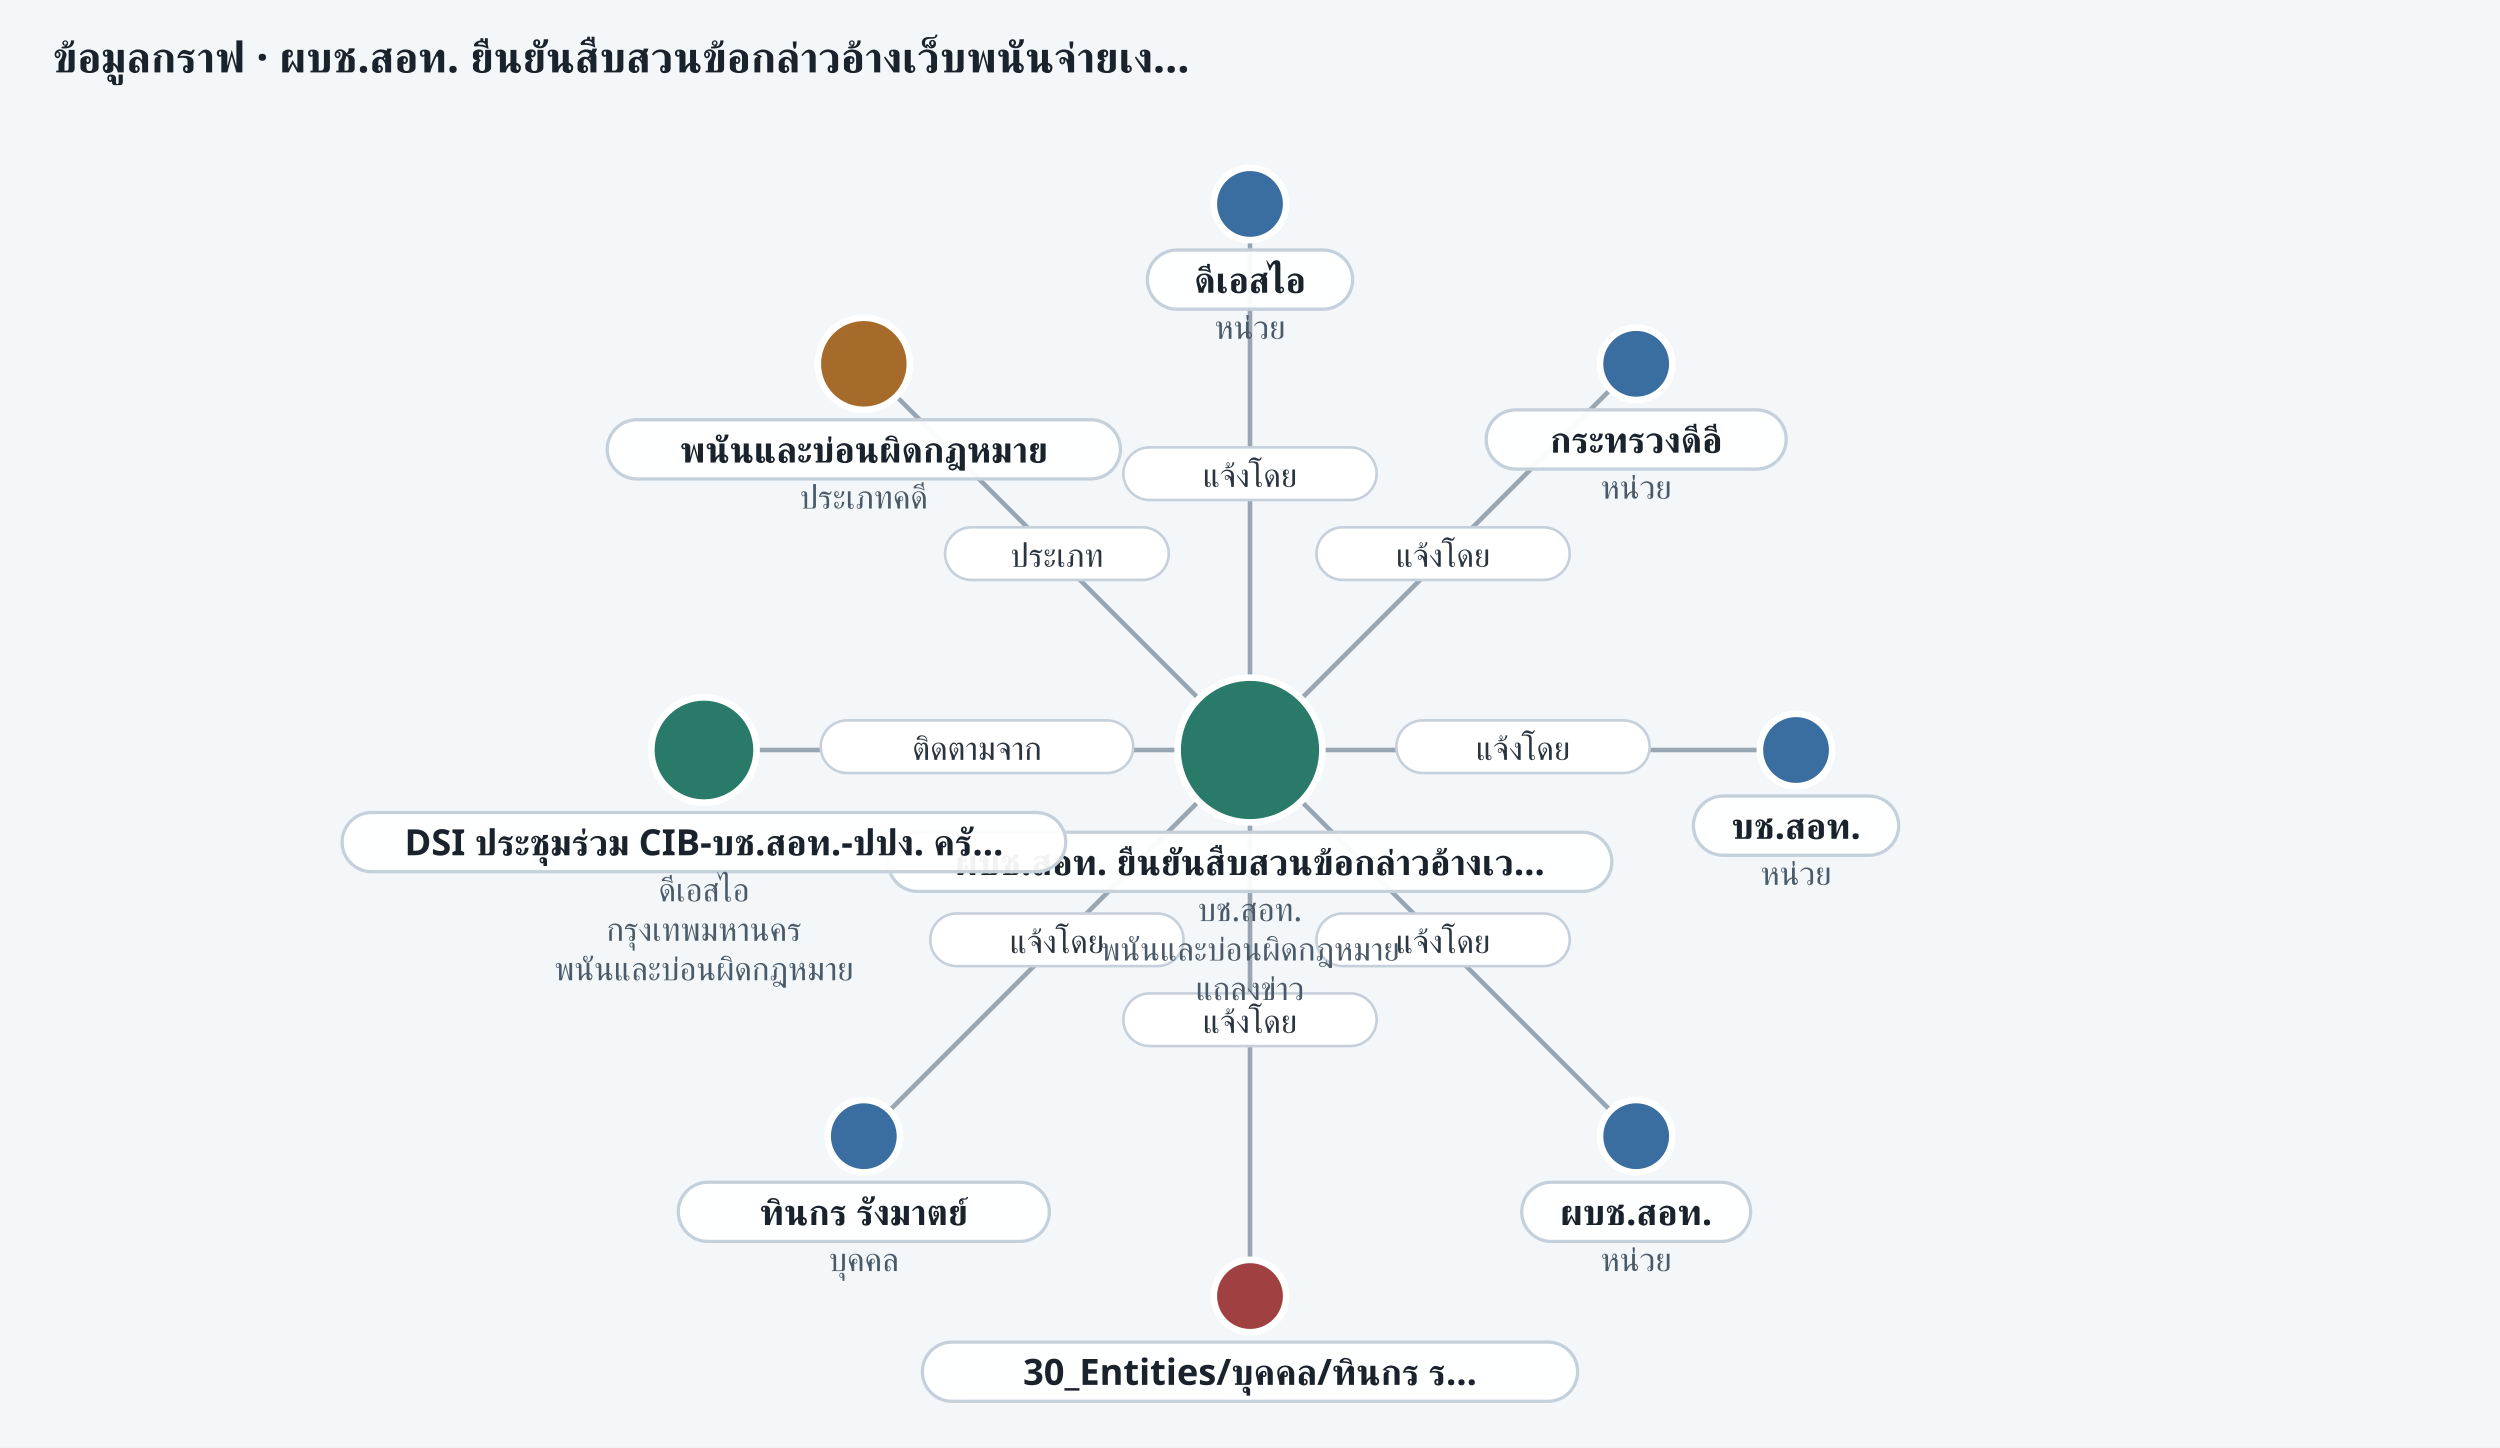
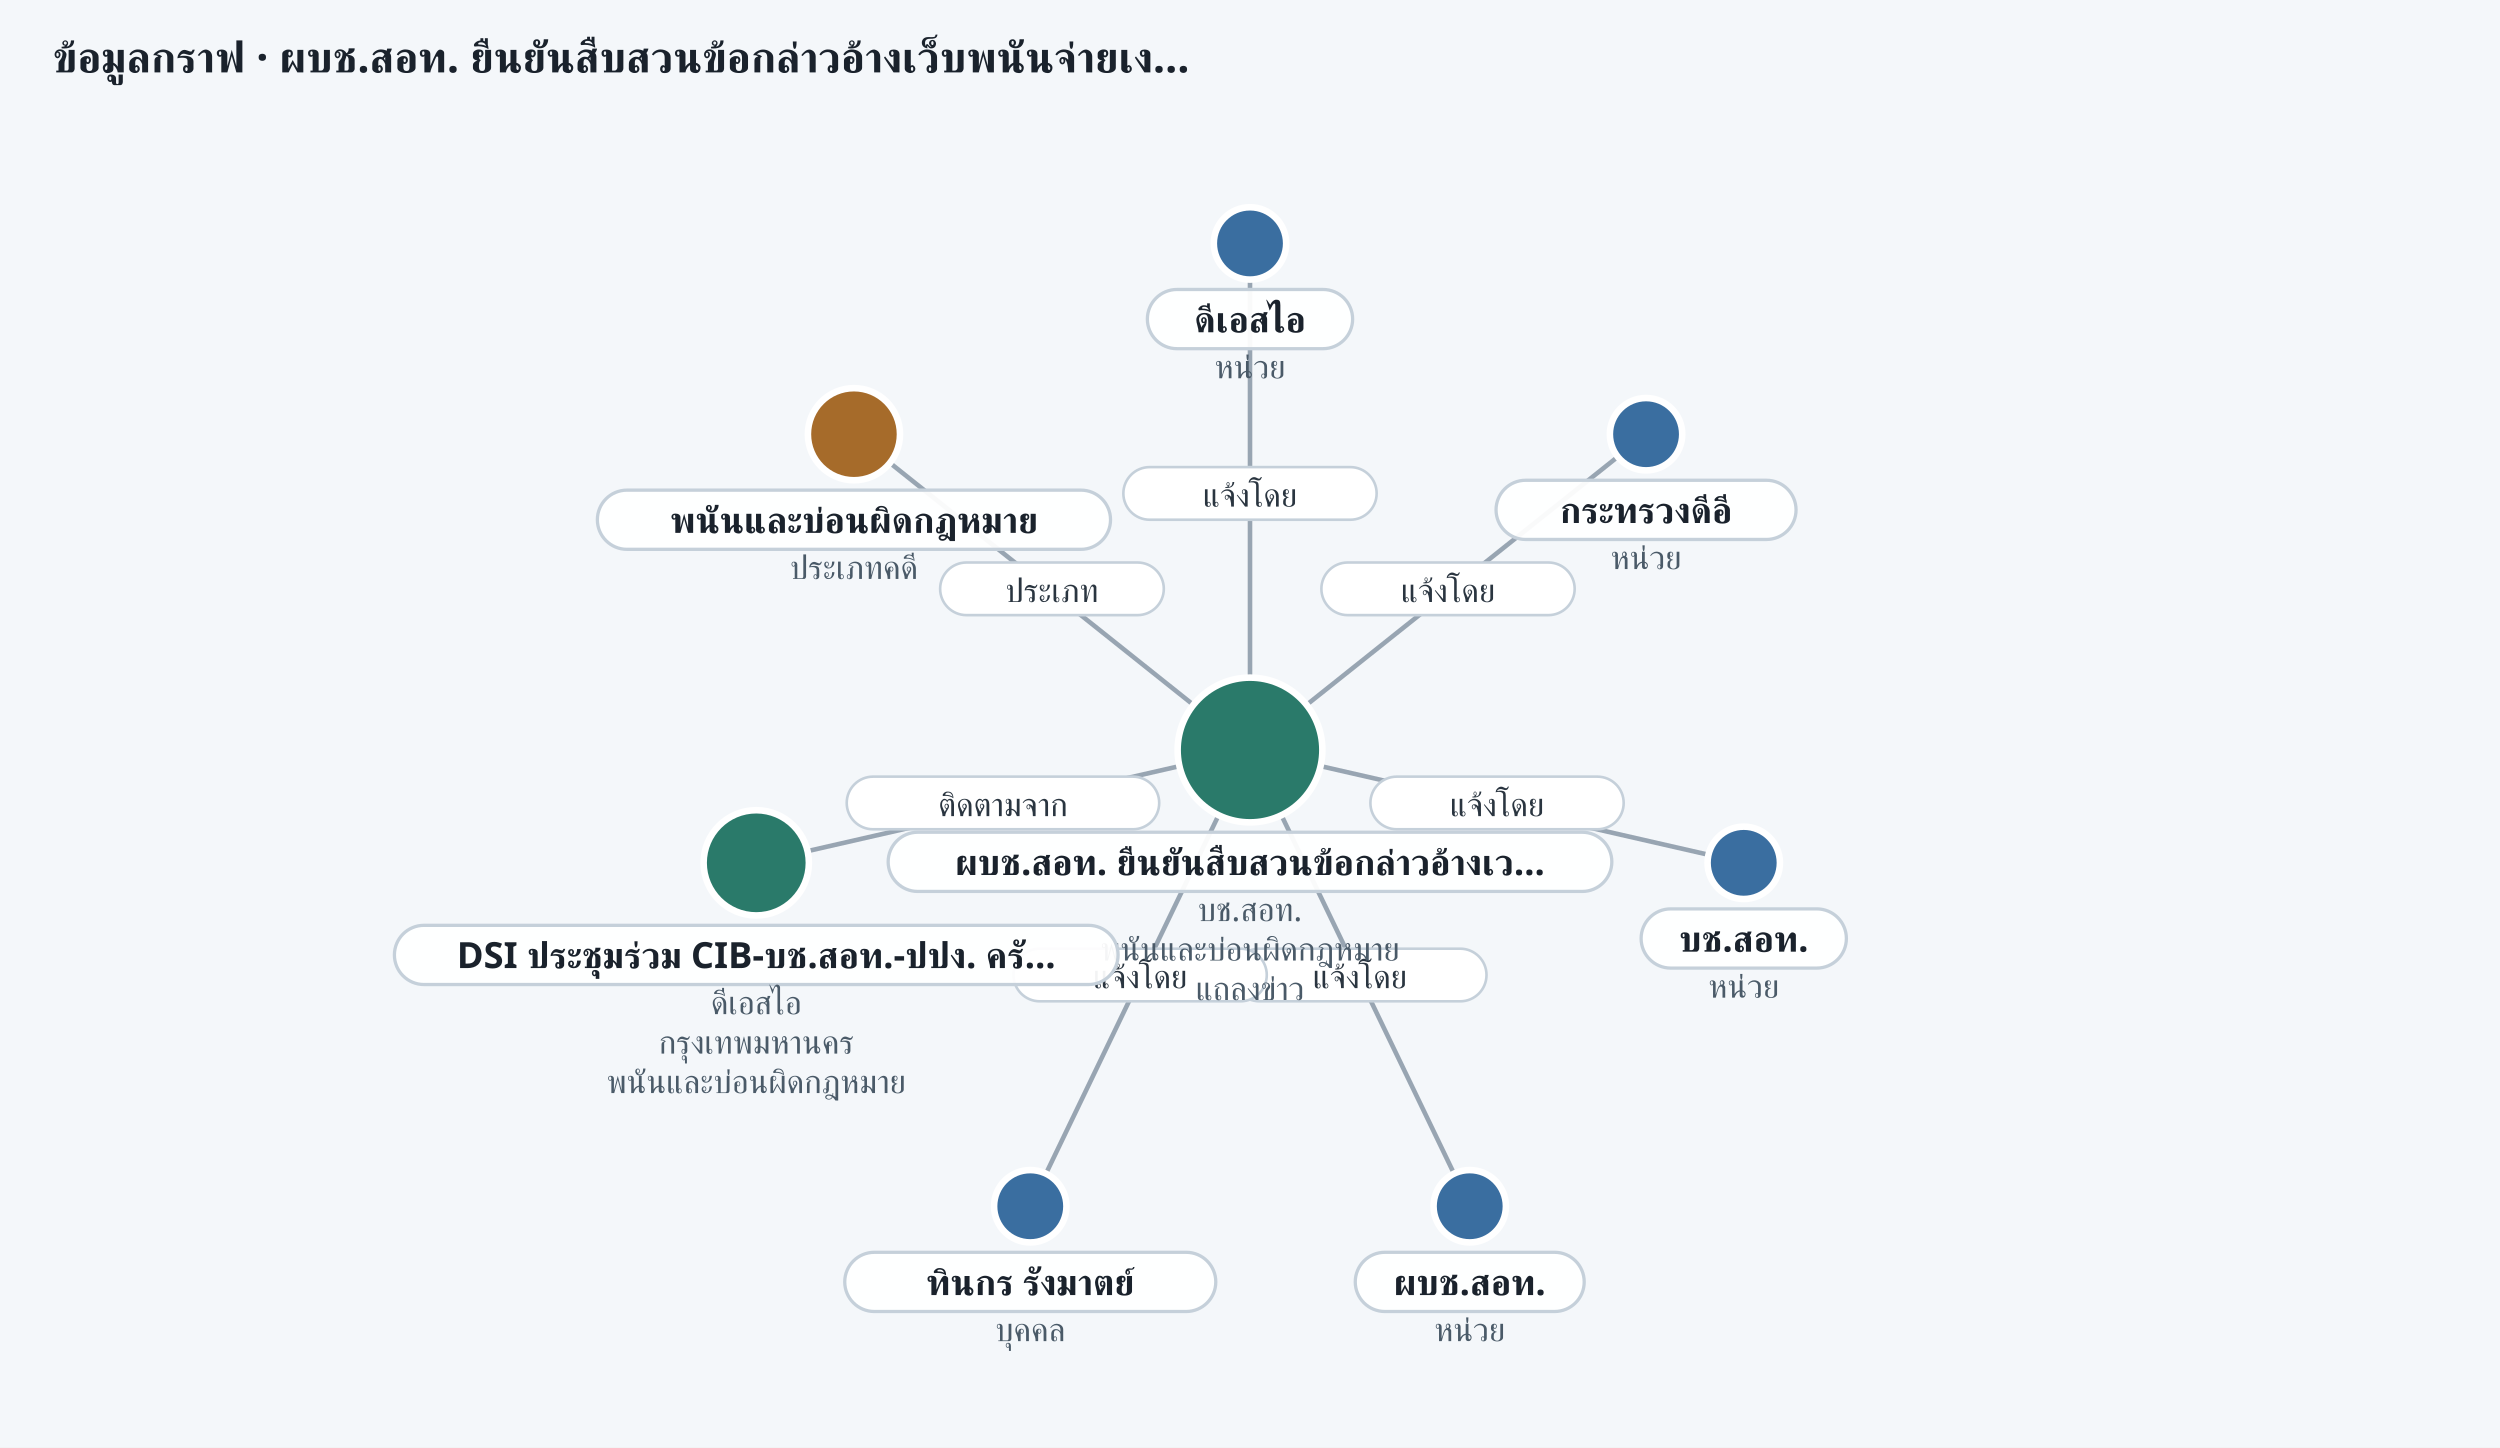
<svg xmlns="http://www.w3.org/2000/svg" width="760" height="440" viewBox="0 0 760 440" role="img" aria-label="ego graph 20261026-gamble-01">
  <rect width="100%" height="100%" fill="#f4f7fa" />
  <text x="16" y="22" font-size="13" font-weight="700" fill="#1a222c" font-family="Sarabun, Anuphan, sans-serif">ข้อมูลกราฟ · ผบช.สอท. ยืนยันสืบสวนข้อกล่าวอ้างเว็บพนันจ่ายเง…</text>
-   <line x1="380.0" y1="228.0" x2="380.0" y2="62.0" stroke="#7a8a9a" stroke-width="1.4" opacity="0.75" />
-   <rect x="341.5" y="136.0" width="77.0" height="16" rx="8" fill="#fff" stroke="#c5d0da" stroke-width="0.8" />
-   <text x="380.0" y="148.0" text-anchor="middle" font-size="10" fill="#2a3540" font-family="Sarabun, Anuphan, sans-serif">แจ้งโดย</text>
-   <line x1="380.0" y1="228.0" x2="497.4" y2="110.6" stroke="#7a8a9a" stroke-width="1.4" opacity="0.75" />
-   <rect x="400.2" y="160.3" width="77.0" height="16" rx="8" fill="#fff" stroke="#c5d0da" stroke-width="0.8" />
-   <text x="438.7" y="172.3" text-anchor="middle" font-size="10" fill="#2a3540" font-family="Sarabun, Anuphan, sans-serif">แจ้งโดย</text>
-   <line x1="380.0" y1="228.0" x2="546.0" y2="228.0" stroke="#7a8a9a" stroke-width="1.4" opacity="0.75" />
-   <rect x="424.5" y="219.0" width="77.0" height="16" rx="8" fill="#fff" stroke="#c5d0da" stroke-width="0.8" />
-   <text x="463.0" y="231.0" text-anchor="middle" font-size="10" fill="#2a3540" font-family="Sarabun, Anuphan, sans-serif">แจ้งโดย</text>
-   <line x1="380.0" y1="228.0" x2="497.4" y2="345.4" stroke="#7a8a9a" stroke-width="1.4" opacity="0.75" />
-   <rect x="400.2" y="277.7" width="77.0" height="16" rx="8" fill="#fff" stroke="#c5d0da" stroke-width="0.8" />
-   <text x="438.7" y="289.7" text-anchor="middle" font-size="10" fill="#2a3540" font-family="Sarabun, Anuphan, sans-serif">แจ้งโดย</text>
-   <line x1="380.0" y1="228.0" x2="380.0" y2="394.0" stroke="#7a8a9a" stroke-width="1.4" opacity="0.75" />
-   <rect x="341.5" y="302.0" width="77.0" height="16" rx="8" fill="#fff" stroke="#c5d0da" stroke-width="0.8" />
-   <text x="380.0" y="314.0" text-anchor="middle" font-size="10" fill="#2a3540" font-family="Sarabun, Anuphan, sans-serif">แจ้งโดย</text>
-   <line x1="380.0" y1="228.0" x2="262.6" y2="345.4" stroke="#7a8a9a" stroke-width="1.4" opacity="0.75" />
-   <rect x="282.8" y="277.7" width="77.0" height="16" rx="8" fill="#fff" stroke="#c5d0da" stroke-width="0.8" />
-   <text x="321.3" y="289.7" text-anchor="middle" font-size="10" fill="#2a3540" font-family="Sarabun, Anuphan, sans-serif">แจ้งโดย</text>
-   <line x1="214.0" y1="228.0" x2="380.0" y2="228.0" stroke="#7a8a9a" stroke-width="1.4" opacity="0.75" />
-   <rect x="249.5" y="219.0" width="95.0" height="16" rx="8" fill="#fff" stroke="#c5d0da" stroke-width="0.8" />
-   <text x="297.0" y="231.0" text-anchor="middle" font-size="10" fill="#2a3540" font-family="Sarabun, Anuphan, sans-serif">ติดตามจาก</text>
-   <line x1="380.0" y1="228.0" x2="262.6" y2="110.6" stroke="#7a8a9a" stroke-width="1.4" opacity="0.75" />
-   <rect x="287.3" y="160.3" width="68.0" height="16" rx="8" fill="#fff" stroke="#c5d0da" stroke-width="0.8" />
-   <text x="321.3" y="172.3" text-anchor="middle" font-size="10" fill="#2a3540" font-family="Sarabun, Anuphan, sans-serif">ประเภท</text>
+   <line x1="380.0" y1="228.0" x2="380.0" y2="74.0" stroke="#7a8a9a" stroke-width="1.4" opacity="0.75" />
+   <rect x="341.5" y="142.0" width="77.0" height="16" rx="8" fill="#fff" stroke="#c5d0da" stroke-width="0.8" />
+   <text x="380.0" y="154.0" text-anchor="middle" font-size="10" fill="#2a3540" font-family="Sarabun, Anuphan, sans-serif">แจ้งโดย</text>
+   <line x1="380.0" y1="228.0" x2="500.4" y2="132.0" stroke="#7a8a9a" stroke-width="1.4" opacity="0.75" />
+   <rect x="401.7" y="171.0" width="77.0" height="16" rx="8" fill="#fff" stroke="#c5d0da" stroke-width="0.8" />
+   <text x="440.2" y="183.0" text-anchor="middle" font-size="10" fill="#2a3540" font-family="Sarabun, Anuphan, sans-serif">แจ้งโดย</text>
+   <line x1="380.0" y1="228.0" x2="530.1" y2="262.3" stroke="#7a8a9a" stroke-width="1.4" opacity="0.75" />
+   <rect x="416.6" y="236.1" width="77.0" height="16" rx="8" fill="#fff" stroke="#c5d0da" stroke-width="0.8" />
+   <text x="455.1" y="248.1" text-anchor="middle" font-size="10" fill="#2a3540" font-family="Sarabun, Anuphan, sans-serif">แจ้งโดย</text>
+   <line x1="380.0" y1="228.0" x2="446.8" y2="366.7" stroke="#7a8a9a" stroke-width="1.4" opacity="0.75" />
+   <rect x="374.9" y="288.4" width="77.0" height="16" rx="8" fill="#fff" stroke="#c5d0da" stroke-width="0.8" />
+   <text x="413.4" y="300.4" text-anchor="middle" font-size="10" fill="#2a3540" font-family="Sarabun, Anuphan, sans-serif">แจ้งโดย</text>
+   <line x1="380.0" y1="228.0" x2="313.2" y2="366.7" stroke="#7a8a9a" stroke-width="1.4" opacity="0.75" />
+   <rect x="308.1" y="288.4" width="77.0" height="16" rx="8" fill="#fff" stroke="#c5d0da" stroke-width="0.8" />
+   <text x="346.6" y="300.4" text-anchor="middle" font-size="10" fill="#2a3540" font-family="Sarabun, Anuphan, sans-serif">แจ้งโดย</text>
+   <line x1="229.9" y1="262.3" x2="380.0" y2="228.0" stroke="#7a8a9a" stroke-width="1.4" opacity="0.75" />
+   <rect x="257.4" y="236.1" width="95.0" height="16" rx="8" fill="#fff" stroke="#c5d0da" stroke-width="0.8" />
+   <text x="304.9" y="248.1" text-anchor="middle" font-size="10" fill="#2a3540" font-family="Sarabun, Anuphan, sans-serif">ติดตามจาก</text>
+   <line x1="380.0" y1="228.0" x2="259.6" y2="132.0" stroke="#7a8a9a" stroke-width="1.4" opacity="0.75" />
+   <rect x="285.8" y="171.0" width="68.0" height="16" rx="8" fill="#fff" stroke="#c5d0da" stroke-width="0.8" />
+   <text x="319.8" y="183.0" text-anchor="middle" font-size="10" fill="#2a3540" font-family="Sarabun, Anuphan, sans-serif">ประเภท</text>
  <circle cx="380.0" cy="228.0" r="22" fill="#2a7a6a" stroke="#fff" stroke-width="2" />
  <rect x="270.0" y="253.0" width="220.0" height="18" rx="9" fill="rgba(255,255,255,0.94)" stroke="#c5d0da" />
  <text x="380.0" y="266.0" text-anchor="middle" font-size="11" font-weight="600" fill="#1a222c" font-family="Sarabun, Anuphan, sans-serif">ผบช.สอท. ยืนยันสืบสวนข้อกล่าวอ้างเว…</text>
  <text x="380.0" y="280.0" text-anchor="middle" font-size="10" fill="#4a5a68" font-family="Sarabun, Anuphan, sans-serif">บช.สอท.</text>
  <text x="380.0" y="292.0" text-anchor="middle" font-size="10" fill="#4a5a68" font-family="Sarabun, Anuphan, sans-serif">พนันและบ่อนผิดกฎหมาย</text>
  <text x="380.0" y="304.0" text-anchor="middle" font-size="10" fill="#4a5a68" font-family="Sarabun, Anuphan, sans-serif">แถลงข่าว</text>
-   <circle cx="380.0" cy="62.0" r="11" fill="#3a6ea0" stroke="#fff" stroke-width="2" />
-   <rect x="348.8" y="76.0" width="62.4" height="18" rx="9" fill="rgba(255,255,255,0.94)" stroke="#c5d0da" />
-   <text x="380.0" y="89.0" text-anchor="middle" font-size="11" font-weight="600" fill="#1a222c" font-family="Sarabun, Anuphan, sans-serif">ดีเอสไอ</text>
-   <text x="380.0" y="103.0" text-anchor="middle" font-size="10" fill="#4a5a68" font-family="Sarabun, Anuphan, sans-serif">หน่วย</text>
-   <circle cx="497.4" cy="110.6" r="11" fill="#3a6ea0" stroke="#fff" stroke-width="2" />
-   <rect x="451.8" y="124.6" width="91.2" height="18" rx="9" fill="rgba(255,255,255,0.94)" stroke="#c5d0da" />
-   <text x="497.4" y="137.6" text-anchor="middle" font-size="11" font-weight="600" fill="#1a222c" font-family="Sarabun, Anuphan, sans-serif">กระทรวงดีอี</text>
-   <text x="497.4" y="151.6" text-anchor="middle" font-size="10" fill="#4a5a68" font-family="Sarabun, Anuphan, sans-serif">หน่วย</text>
-   <circle cx="546.0" cy="228.0" r="11" fill="#3a6ea0" stroke="#fff" stroke-width="2" />
-   <rect x="514.8" y="242.0" width="62.4" height="18" rx="9" fill="rgba(255,255,255,0.94)" stroke="#c5d0da" />
-   <text x="546.0" y="255.0" text-anchor="middle" font-size="11" font-weight="600" fill="#1a222c" font-family="Sarabun, Anuphan, sans-serif">บช.สอท.</text>
-   <text x="546.0" y="269.0" text-anchor="middle" font-size="10" fill="#4a5a68" font-family="Sarabun, Anuphan, sans-serif">หน่วย</text>
-   <circle cx="497.4" cy="345.4" r="11" fill="#3a6ea0" stroke="#fff" stroke-width="2" />
-   <rect x="462.6" y="359.4" width="69.6" height="18" rx="9" fill="rgba(255,255,255,0.94)" stroke="#c5d0da" />
-   <text x="497.4" y="372.4" text-anchor="middle" font-size="11" font-weight="600" fill="#1a222c" font-family="Sarabun, Anuphan, sans-serif">ผบช.สอท.</text>
-   <text x="497.4" y="386.4" text-anchor="middle" font-size="10" fill="#4a5a68" font-family="Sarabun, Anuphan, sans-serif">หน่วย</text>
-   <circle cx="380.0" cy="394.0" r="11" fill="#a04040" stroke="#fff" stroke-width="2" />
-   <rect x="280.4" y="408.0" width="199.2" height="18" rx="9" fill="rgba(255,255,255,0.94)" stroke="#c5d0da" />
-   <text x="380.0" y="421.0" text-anchor="middle" font-size="11" font-weight="600" fill="#1a222c" font-family="Sarabun, Anuphan, sans-serif">30_Entities/บุคคล/ทินกร ร…</text>
-   <circle cx="262.6" cy="345.4" r="11" fill="#3a6ea0" stroke="#fff" stroke-width="2" />
-   <rect x="206.2" y="359.4" width="112.8" height="18" rx="9" fill="rgba(255,255,255,0.94)" stroke="#c5d0da" />
-   <text x="262.6" y="372.4" text-anchor="middle" font-size="11" font-weight="600" fill="#1a222c" font-family="Sarabun, Anuphan, sans-serif">ทินกร รังมาตย์</text>
-   <text x="262.6" y="386.4" text-anchor="middle" font-size="10" fill="#4a5a68" font-family="Sarabun, Anuphan, sans-serif">บุคคล</text>
-   <circle cx="214.0" cy="228.0" r="16" fill="#2a7a6a" stroke="#fff" stroke-width="2" />
-   <rect x="104.0" y="247.0" width="220.0" height="18" rx="9" fill="rgba(255,255,255,0.94)" stroke="#c5d0da" />
-   <text x="214.0" y="260.0" text-anchor="middle" font-size="11" font-weight="600" fill="#1a222c" font-family="Sarabun, Anuphan, sans-serif">DSI ประชุมร่วม CIB-บช.สอท.-ปปง. ครั…</text>
-   <text x="214.0" y="274.0" text-anchor="middle" font-size="10" fill="#4a5a68" font-family="Sarabun, Anuphan, sans-serif">ดีเอสไอ</text>
-   <text x="214.0" y="286.0" text-anchor="middle" font-size="10" fill="#4a5a68" font-family="Sarabun, Anuphan, sans-serif">กรุงเทพมหานคร</text>
-   <text x="214.0" y="298.0" text-anchor="middle" font-size="10" fill="#4a5a68" font-family="Sarabun, Anuphan, sans-serif">พนันและบ่อนผิดกฎหมาย</text>
-   <circle cx="262.6" cy="110.6" r="14" fill="#a66b2a" stroke="#fff" stroke-width="2" />
-   <rect x="184.6" y="127.6" width="156.0" height="18" rx="9" fill="rgba(255,255,255,0.94)" stroke="#c5d0da" />
-   <text x="262.6" y="140.6" text-anchor="middle" font-size="11" font-weight="600" fill="#1a222c" font-family="Sarabun, Anuphan, sans-serif">พนันและบ่อนผิดกฎหมาย</text>
-   <text x="262.6" y="154.6" text-anchor="middle" font-size="10" fill="#4a5a68" font-family="Sarabun, Anuphan, sans-serif">ประเภทคดี</text>
+   <circle cx="380.0" cy="74.0" r="11" fill="#3a6ea0" stroke="#fff" stroke-width="2" />
+   <rect x="348.8" y="88.0" width="62.4" height="18" rx="9" fill="rgba(255,255,255,0.94)" stroke="#c5d0da" />
+   <text x="380.0" y="101.0" text-anchor="middle" font-size="11" font-weight="600" fill="#1a222c" font-family="Sarabun, Anuphan, sans-serif">ดีเอสไอ</text>
+   <text x="380.0" y="115.0" text-anchor="middle" font-size="10" fill="#4a5a68" font-family="Sarabun, Anuphan, sans-serif">หน่วย</text>
+   <circle cx="500.4" cy="132.0" r="11" fill="#3a6ea0" stroke="#fff" stroke-width="2" />
+   <rect x="454.8" y="146.0" width="91.2" height="18" rx="9" fill="rgba(255,255,255,0.94)" stroke="#c5d0da" />
+   <text x="500.4" y="159.0" text-anchor="middle" font-size="11" font-weight="600" fill="#1a222c" font-family="Sarabun, Anuphan, sans-serif">กระทรวงดีอี</text>
+   <text x="500.4" y="173.0" text-anchor="middle" font-size="10" fill="#4a5a68" font-family="Sarabun, Anuphan, sans-serif">หน่วย</text>
+   <circle cx="530.1" cy="262.3" r="11" fill="#3a6ea0" stroke="#fff" stroke-width="2" />
+   <rect x="498.9" y="276.3" width="62.4" height="18" rx="9" fill="rgba(255,255,255,0.94)" stroke="#c5d0da" />
+   <text x="530.1" y="289.3" text-anchor="middle" font-size="11" font-weight="600" fill="#1a222c" font-family="Sarabun, Anuphan, sans-serif">บช.สอท.</text>
+   <text x="530.1" y="303.3" text-anchor="middle" font-size="10" fill="#4a5a68" font-family="Sarabun, Anuphan, sans-serif">หน่วย</text>
+   <circle cx="446.8" cy="366.7" r="11" fill="#3a6ea0" stroke="#fff" stroke-width="2" />
+   <rect x="412.0" y="380.7" width="69.6" height="18" rx="9" fill="rgba(255,255,255,0.94)" stroke="#c5d0da" />
+   <text x="446.8" y="393.7" text-anchor="middle" font-size="11" font-weight="600" fill="#1a222c" font-family="Sarabun, Anuphan, sans-serif">ผบช.สอท.</text>
+   <text x="446.8" y="407.7" text-anchor="middle" font-size="10" fill="#4a5a68" font-family="Sarabun, Anuphan, sans-serif">หน่วย</text>
+   <circle cx="313.2" cy="366.7" r="11" fill="#3a6ea0" stroke="#fff" stroke-width="2" />
+   <rect x="256.8" y="380.7" width="112.8" height="18" rx="9" fill="rgba(255,255,255,0.94)" stroke="#c5d0da" />
+   <text x="313.2" y="393.7" text-anchor="middle" font-size="11" font-weight="600" fill="#1a222c" font-family="Sarabun, Anuphan, sans-serif">ทินกร รังมาตย์</text>
+   <text x="313.2" y="407.7" text-anchor="middle" font-size="10" fill="#4a5a68" font-family="Sarabun, Anuphan, sans-serif">บุคคล</text>
+   <circle cx="229.9" cy="262.3" r="16" fill="#2a7a6a" stroke="#fff" stroke-width="2" />
+   <rect x="119.9" y="281.3" width="220.0" height="18" rx="9" fill="rgba(255,255,255,0.94)" stroke="#c5d0da" />
+   <text x="229.9" y="294.3" text-anchor="middle" font-size="11" font-weight="600" fill="#1a222c" font-family="Sarabun, Anuphan, sans-serif">DSI ประชุมร่วม CIB-บช.สอท.-ปปง. ครั…</text>
+   <text x="229.9" y="308.3" text-anchor="middle" font-size="10" fill="#4a5a68" font-family="Sarabun, Anuphan, sans-serif">ดีเอสไอ</text>
+   <text x="229.9" y="320.3" text-anchor="middle" font-size="10" fill="#4a5a68" font-family="Sarabun, Anuphan, sans-serif">กรุงเทพมหานคร</text>
+   <text x="229.9" y="332.3" text-anchor="middle" font-size="10" fill="#4a5a68" font-family="Sarabun, Anuphan, sans-serif">พนันและบ่อนผิดกฎหมาย</text>
+   <circle cx="259.6" cy="132.0" r="14" fill="#a66b2a" stroke="#fff" stroke-width="2" />
+   <rect x="181.6" y="149.0" width="156.0" height="18" rx="9" fill="rgba(255,255,255,0.94)" stroke="#c5d0da" />
+   <text x="259.6" y="162.0" text-anchor="middle" font-size="11" font-weight="600" fill="#1a222c" font-family="Sarabun, Anuphan, sans-serif">พนันและบ่อนผิดกฎหมาย</text>
+   <text x="259.6" y="176.0" text-anchor="middle" font-size="10" fill="#4a5a68" font-family="Sarabun, Anuphan, sans-serif">ประเภทคดี</text>
</svg>
